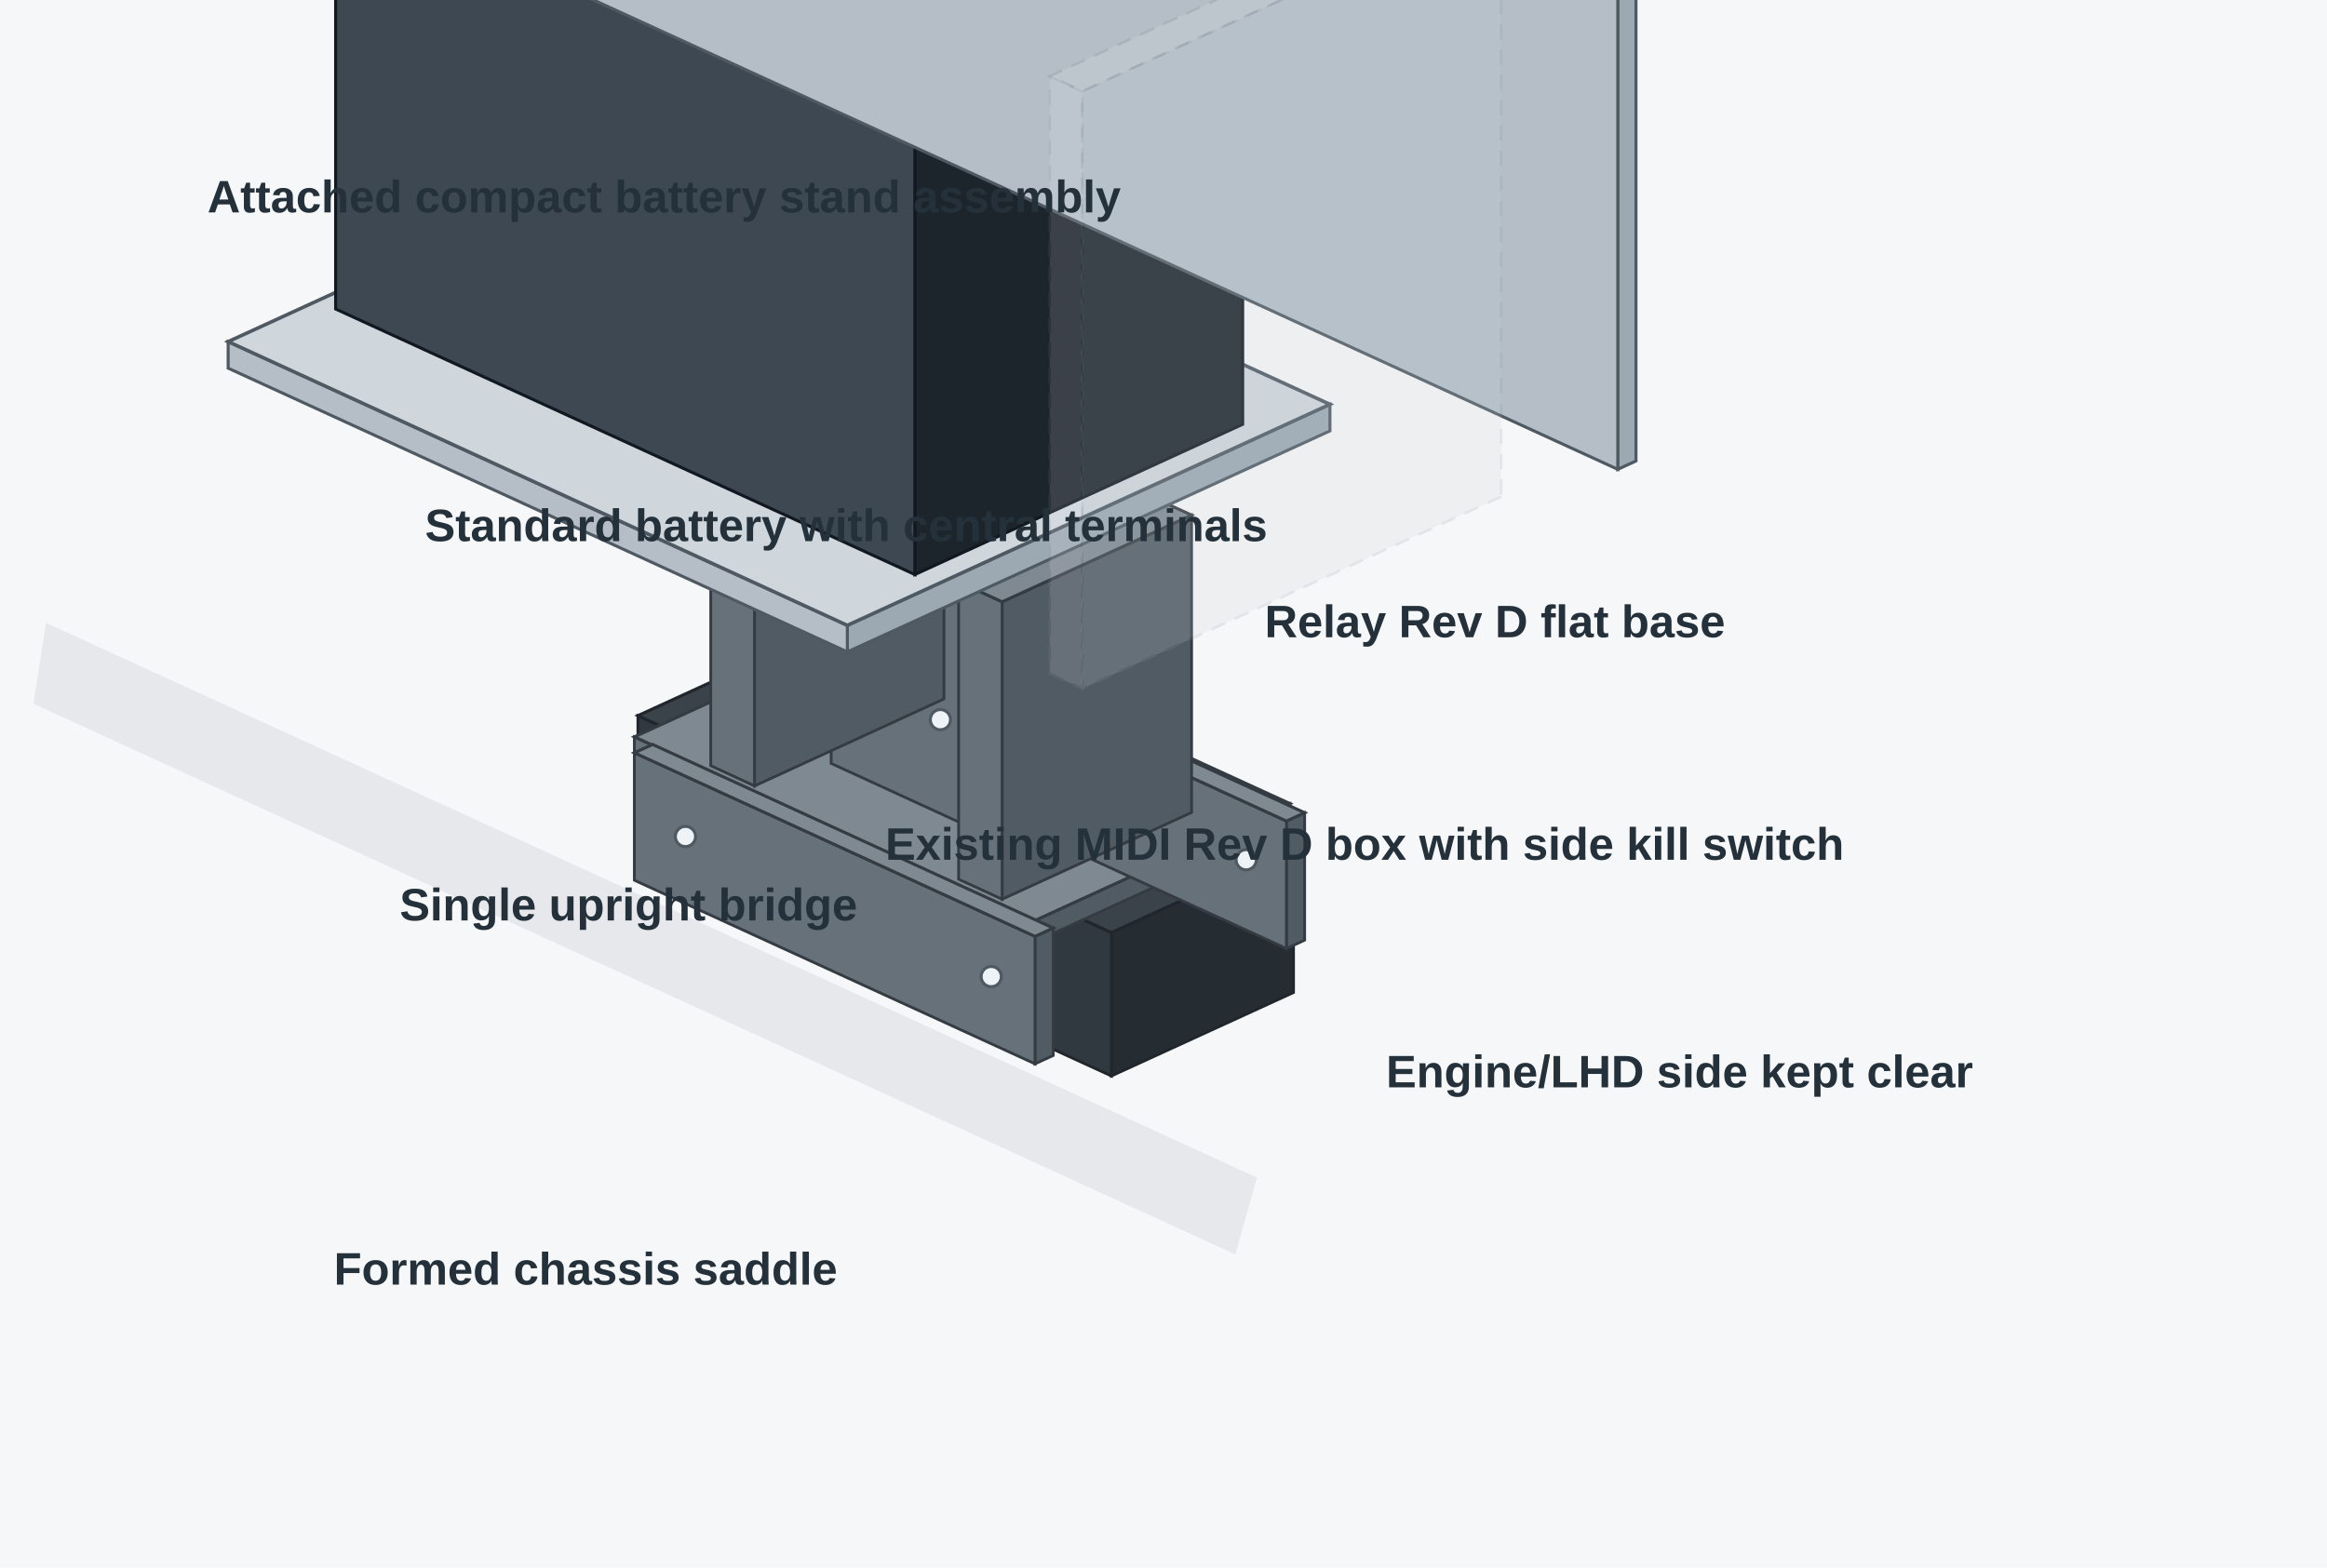
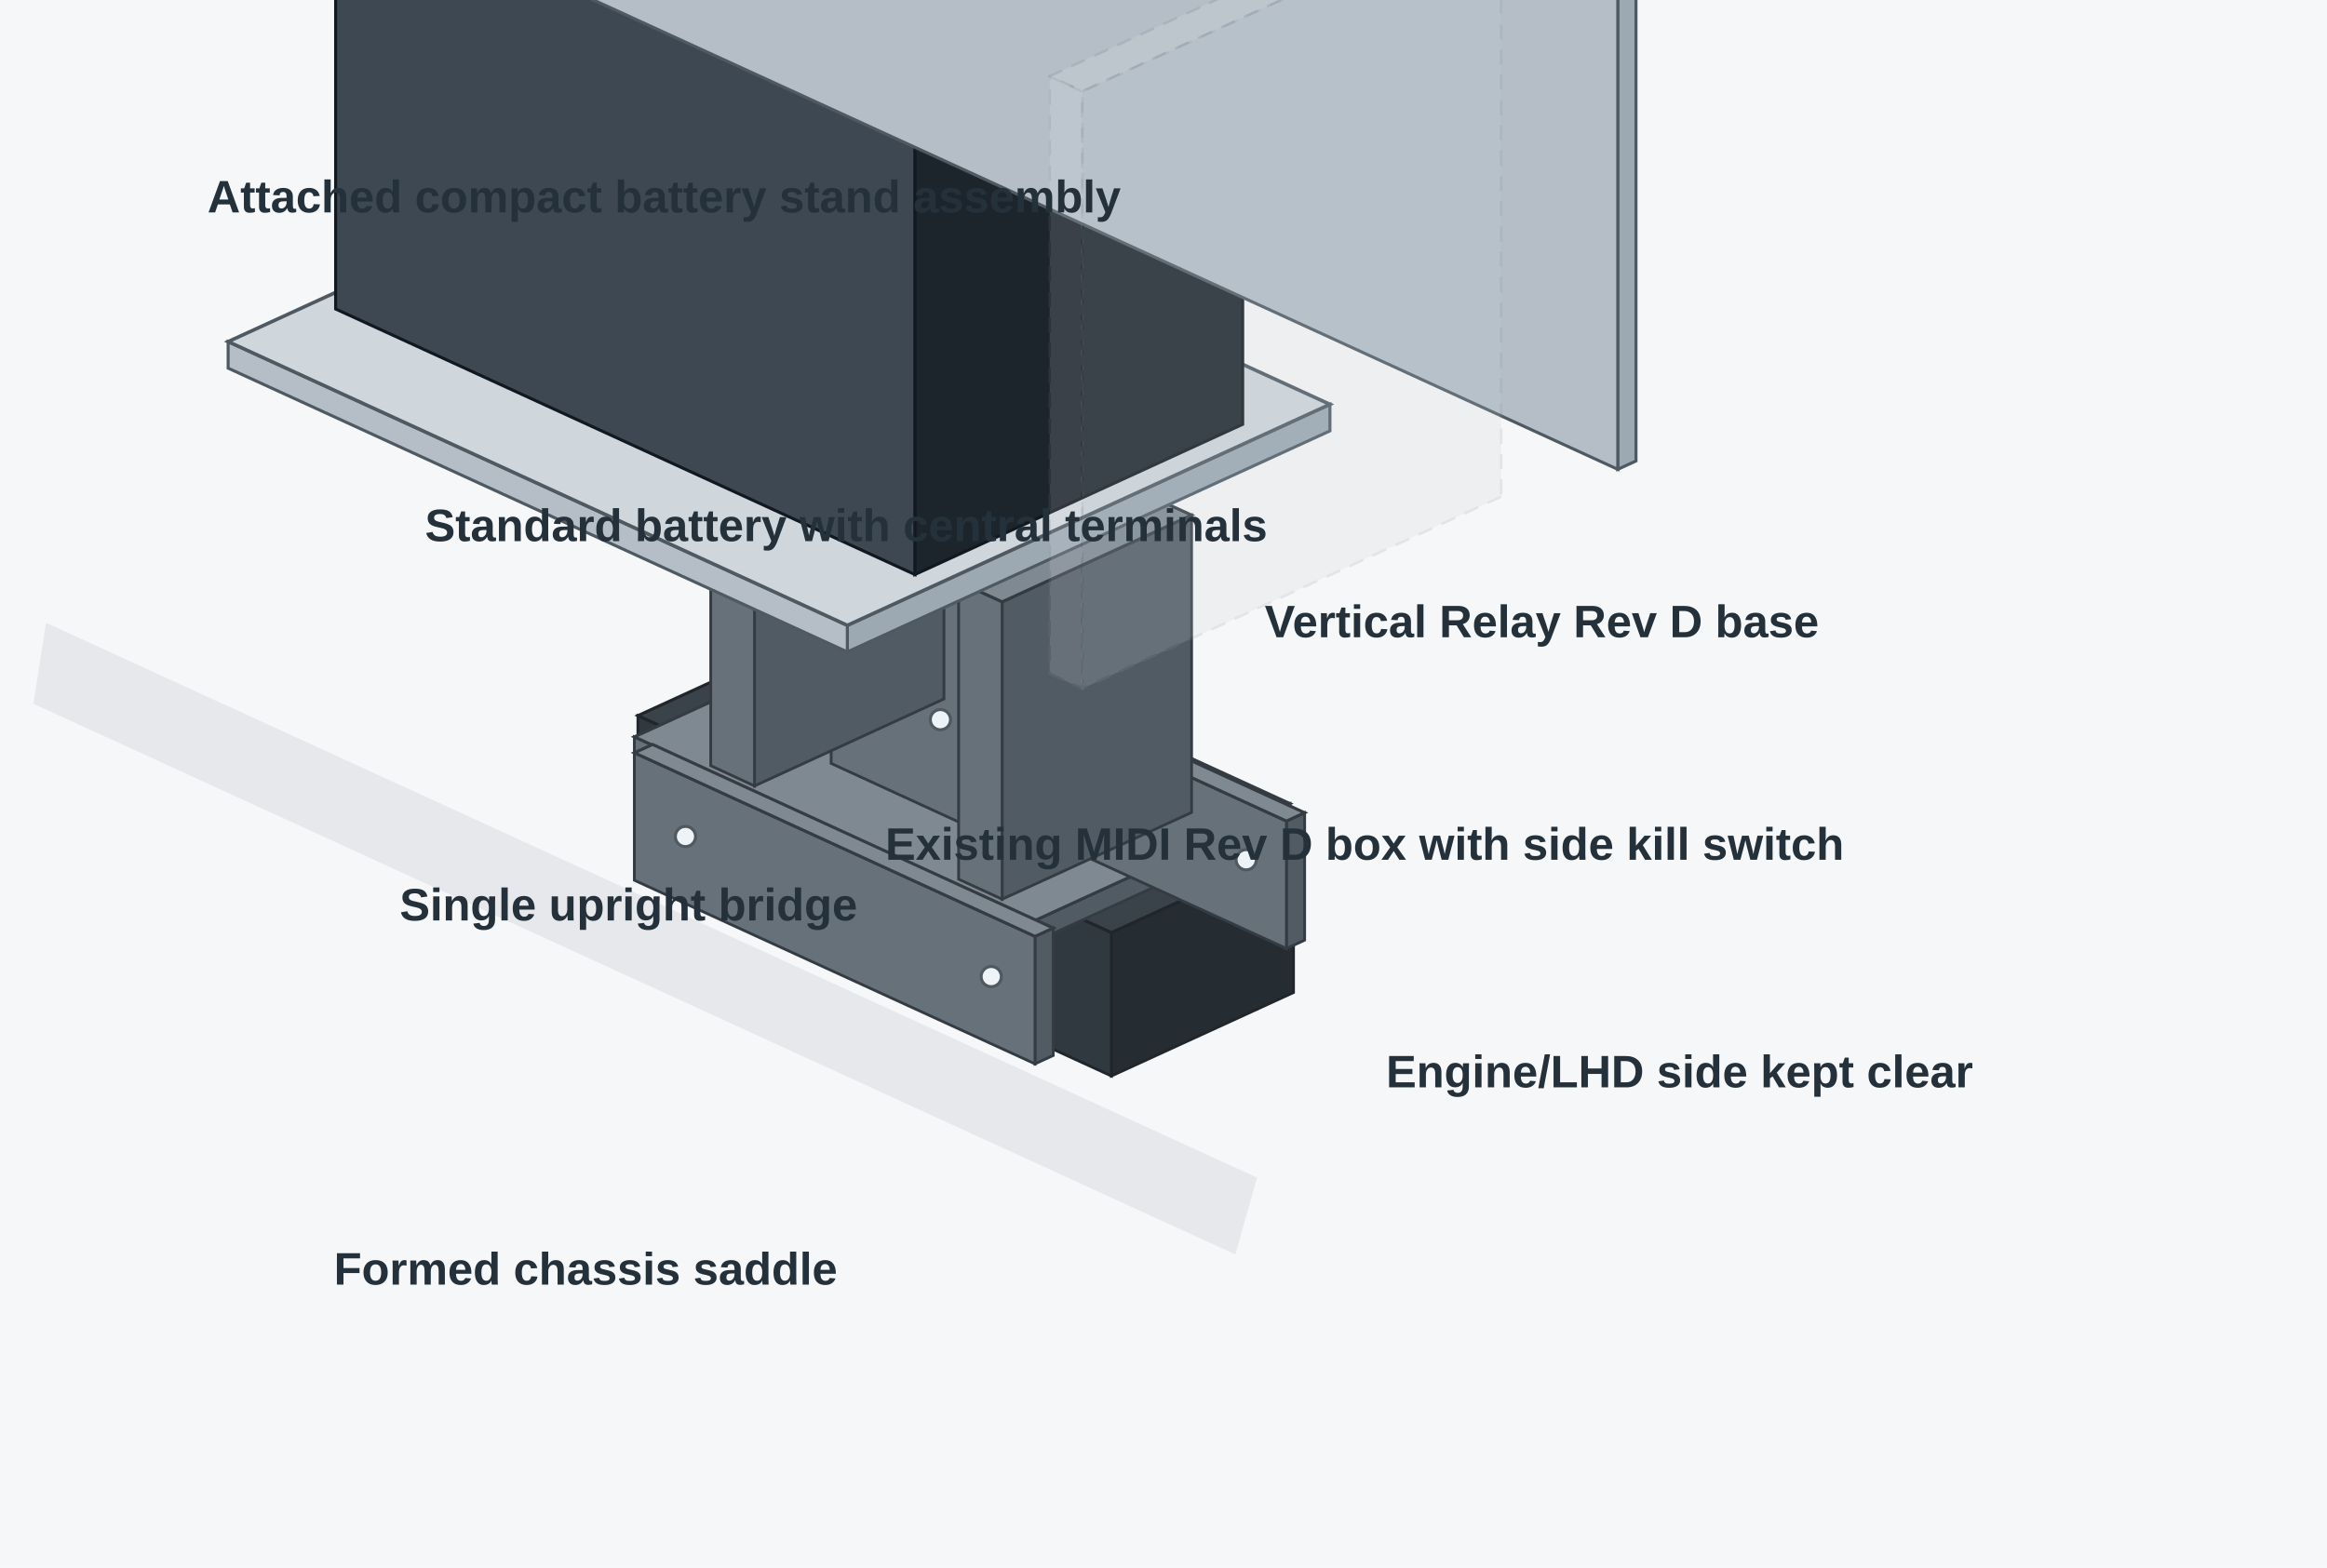
<svg xmlns="http://www.w3.org/2000/svg" width="920" height="620" viewBox="0 0 920 620" role="img" aria-labelledby="title desc">
  <style>
    .background { fill: #f6f7f8; }
    .shadow { fill: #d9dde2; opacity: 0.55; }
    .plate-top { fill: #cfd6dc; stroke: #4f5962; stroke-width: 1.4; }
    .plate-side { fill: #9ca8b2; stroke: #4f5962; stroke-width: 1.2; }
    .plate-front { fill: #b5bec7; stroke: #4f5962; stroke-width: 1.2; }
    .tab-top { fill: #7f8992; stroke: #343b42; stroke-width: 1.2; }
    .tab-side { fill: #515b64; stroke: #343b42; stroke-width: 1.1; }
    .tab-front { fill: #66717a; stroke: #343b42; stroke-width: 1.1; }
    .chassis-top { fill: #3b434a; stroke: #20262b; stroke-width: 1.2; }
    .chassis-side { fill: #252c32; stroke: #20262b; stroke-width: 1.1; }
    .chassis-front { fill: #303840; stroke: #20262b; stroke-width: 1.1; }
    .battery-top { fill: #2f3942; stroke: #111820; stroke-width: 1.4; }
    .battery-side { fill: #1d252c; stroke: #111820; stroke-width: 1.2; }
    .battery-front { fill: #3d4852; stroke: #111820; stroke-width: 1.2; }
    .hold-top { fill: #cfd6dc; stroke: #4f5962; stroke-width: 1.1; }
    .hold-side { fill: #98a4ae; stroke: #4f5962; stroke-width: 0.9; }
    .hold-front { fill: #b5bec7; stroke: #4f5962; stroke-width: 0.9; }
    .relay-tray-top { fill: #aeb8c1; stroke: #4f5962; stroke-width: 1.2; }
    .relay-tray-side { fill: #818d97; stroke: #4f5962; stroke-width: 1; }
    .relay-tray-front { fill: #98a4ae; stroke: #4f5962; stroke-width: 1; }
    .midi-plate-top { fill: #aeb8c1; stroke: #4f5962; stroke-width: 1.2; }
    .midi-plate-side { fill: #818d97; stroke: #4f5962; stroke-width: 1; }
    .midi-plate-front { fill: #98a4ae; stroke: #4f5962; stroke-width: 1; }
    .midi-board-top { fill: #1f2930; stroke: #14191d; stroke-width: 1; }
    .midi-board-side { fill: #161d22; stroke: #14191d; stroke-width: 0.9; }
    .midi-board-front { fill: #2b363e; stroke: #14191d; stroke-width: 0.9; }
    .fuse-top { fill: #b7302a; stroke: #6e1714; stroke-width: 0.8; }
    .fuse-side { fill: #84201b; stroke: #6e1714; stroke-width: 0.7; }
    .fuse-front { fill: #d14a43; stroke: #6e1714; stroke-width: 0.7; }
    .cutoff-base-top { fill: #aeb8c1; stroke: #4f5962; stroke-width: 1.2; }
    .cutoff-base-side { fill: #818d97; stroke: #4f5962; stroke-width: 1; }
    .cutoff-base-front { fill: #98a4ae; stroke: #4f5962; stroke-width: 1; }
    .keepout-top { fill: #d7dde2; stroke: #85909a; stroke-width: 1; stroke-dasharray: 6 4; opacity: 0.24; }
    .keepout-side { fill: #c2cbd2; stroke: #85909a; stroke-width: 1; stroke-dasharray: 6 4; opacity: 0.18; }
    .keepout-front { fill: #eef2f5; stroke: #85909a; stroke-width: 1; stroke-dasharray: 6 4; opacity: 0.14; }
    .breaker-body-top { fill: #111820; stroke: #05080a; stroke-width: 1.2; }
    .breaker-body-side { fill: #080c10; stroke: #05080a; stroke-width: 1; }
    .breaker-body-front { fill: #202a33; stroke: #05080a; stroke-width: 1; }
    .breaker-face-top { fill: #41515f; stroke: #1f2830; stroke-width: 1; }
    .breaker-face-side { fill: #26323d; stroke: #1f2830; stroke-width: 0.9; }
    .breaker-face-front { fill: #33424d; stroke: #1f2830; stroke-width: 0.9; }
    .breaker-lever-top { fill: #d12828; stroke: #871313; stroke-width: 1; }
    .breaker-lever-side { fill: #8f1717; stroke: #871313; stroke-width: 0.9; }
    .breaker-lever-front { fill: #c41d1d; stroke: #871313; stroke-width: 0.9; }
    .breaker-terminal { fill: #c4a35a; stroke: #6f5d2f; stroke-width: 1.1; }
    .positive-cable { fill: none; stroke: #c41d1d; stroke-width: 8; stroke-linejoin: round; stroke-linecap: round; }
    .relay-feed { fill: none; stroke: #a51515; stroke-width: 6; stroke-linejoin: round; stroke-linecap: round; }
    .branch-cable { fill: none; stroke: #242b30; stroke-width: 6; stroke-linejoin: round; stroke-linecap: round; }
    .slot-marker { fill: #eef3f7; stroke: #4f5962; stroke-width: 1.2; }
    .label { font: 600 18px Arial, sans-serif; fill: #24313a; }
  </style>
  <rect class="background" width="920" height="620" />
  <polygon class="shadow" points="18.2,246.3 497.0,465.7 488.4,496.1 13.2,278.3" />
  <polygon class="chassis-side" points="511.4,392.5 439.4,425.5 439.4,368.8 511.4,335.8" />
  <polygon class="chassis-front" points="252.2,339.7 439.4,425.5 439.4,368.8 252.2,283.0" />
  <polygon class="chassis-top" points="324.2,250.0 511.4,335.8 439.4,368.8 252.2,283.0" />
  <polygon class="tab-side" points="510.0,326.2 409.2,372.4 409.2,364.0 510.0,317.8" />
  <polygon class="tab-front" points="250.8,299.8 409.2,372.4 409.2,364.0 250.8,291.4" />
  <polygon class="tab-top" points="351.6,245.2 510.0,317.8 409.2,364.0 250.8,291.4" />
  <polygon class="tab-side" points="515.8,371.8 508.6,375.1 508.6,324.7 515.8,321.4" />
  <polygon class="tab-front" points="350.2,302.5 508.6,375.1 508.6,324.7 350.2,252.1" />
  <polygon class="tab-top" points="357.4,248.8 515.8,321.4 508.6,324.7 350.2,252.1" />
  <polygon class="tab-side" points="416.4,417.4 409.2,420.7 409.2,370.3 416.4,367.0" />
  <polygon class="tab-front" points="250.8,348.1 409.2,420.7 409.2,370.3 250.8,297.7" />
  <polygon class="tab-top" points="258.0,294.4 416.4,367.0 409.2,370.3 250.8,297.7" />
  <polygon class="tab-side" points="438.0,305.9 387.6,329.0 387.6,232.4 438.0,209.3" />
  <polygon class="tab-front" points="328.6,301.9 387.6,329.0 387.6,232.4 328.6,205.3" />
  <polygon class="tab-top" points="379.0,182.2 438.0,209.3 387.6,232.4 328.6,205.3" />
  <polygon class="tab-side" points="373.2,276.4 298.3,310.8 298.3,193.2 373.2,158.8" />
  <polygon class="tab-front" points="281.0,302.8 298.3,310.8 298.3,193.2 281.0,185.2" />
  <polygon class="tab-top" points="355.9,150.9 373.2,158.8 298.3,193.2 281.0,185.2" />
  <polygon class="tab-side" points="471.1,321.3 396.2,355.6 396.2,238.0 471.1,203.7" />
  <polygon class="tab-front" points="379.0,347.7 396.2,355.6 396.2,238.0 379.0,230.1" />
  <polygon class="tab-top" points="453.8,195.8 471.1,203.7 396.2,238.0 379.0,230.1" />
  <polygon class="plate-side" points="525.8,170.4 335.0,257.8 335.0,247.3 525.8,159.9" />
  <polygon class="plate-front" points="90.2,145.6 335.0,257.8 335.0,247.3 90.2,135.1" />
  <polygon class="plate-top" points="281.0,47.7 525.8,159.9 335.0,247.3 90.2,135.1" />
  <polygon class="battery-side" points="491.3,167.8 361.7,227.2 361.7,-14.3 491.3,-73.7" />
  <polygon class="battery-front" points="132.7,122.2 361.7,227.2 361.7,-14.3 132.7,-119.3" />
  <polygon class="battery-top" points="262.3,-178.7 491.3,-73.7 361.7,-14.3 132.7,-119.3" />
  <polygon class="hold-side" points="507.1,-79.4 494.2,-73.4 494.2,-81.8 507.1,-87.8" />
  <polygon class="hold-front" points="249.4,-185.6 494.2,-73.4 494.2,-81.8 249.4,-194.0" />
  <polygon class="hold-top" points="262.3,-200.0 507.1,-87.8 494.2,-81.8 249.4,-194.0" />
  <polygon class="hold-side" points="377.5,-20.0 364.6,-14.0 364.6,-22.4 377.5,-28.4" />
  <polygon class="hold-front" points="119.8,-126.2 364.6,-14.0 364.6,-22.4 119.8,-134.6" />
  <polygon class="hold-top" points="132.7,-140.6 377.5,-28.4 364.6,-22.4 119.8,-134.6" />
  <polygon class="plate-side" points="646.8,182.3 639.6,185.6 639.6,-139.9 646.8,-143.2" />
  <polygon class="plate-front" points="164.4,-32.2 639.6,185.6 639.6,-139.9 164.4,-357.7" />
  <polygon class="plate-top" points="171.6,-361.0 646.8,-143.2 639.6,-139.9 164.4,-357.7" />
-   <polygon class="relay-tray-side" points="263.0,-30.0 257.3,-27.4 257.3,-405.4 263.0,-408.0" />
-   <polygon class="relay-tray-front" points="80.9,-108.2 257.3,-27.4 257.3,-405.4 80.9,-486.2" />
-   <polygon class="relay-tray-top" points="86.6,-488.9 263.0,-408.0 257.3,-405.4 80.9,-486.2" />
-   <polygon class="midi-board-side" points="247.2,-49.1 242.9,-47.1 242.9,-362.1 247.2,-364.1" />
-   <polygon class="midi-board-front" points="101.0,-112.1 242.9,-47.1 242.9,-362.1 101.0,-427.1" />
-   <polygon class="midi-board-top" points="105.4,-429.1 247.2,-364.1 242.9,-362.1 101.0,-427.1" />
-   <polygon class="relay-fuse-side" points="241.4,-78.0 214.1,-65.4 214.1,-380.4 241.4,-393.0" />
-   <polygon class="relay-fuse-front" points="72.2,-130.4 214.1,-65.4 214.1,-380.4 72.2,-445.4" />
-   <polygon class="relay-fuse-top" points="99.6,-458.0 241.4,-393.0 214.1,-380.4 72.2,-445.4" />
+   <polygon class="relay-tray-side" points="319.9,-13.2 314.2,-10.5 314.2,-267.8 319.9,-270.4" />
+   <polygon class="relay-tray-front" points="55.0,-129.3 314.2,-10.5 314.2,-267.8 55.0,-386.6" />
+   <polygon class="relay-tray-top" points="60.7,-389.2 319.9,-270.4 314.2,-267.8 55.0,-386.6" />
+   <polygon class="midi-board-side" points="302.6,-33.5 298.3,-31.5 298.3,-238.3 302.6,-240.3" />
+   <polygon class="midi-board-front" points="82.3,-130.5 298.3,-31.5 298.3,-238.3 82.3,-337.3" />
+   <polygon class="midi-board-top" points="86.6,-339.3 302.6,-240.3 298.3,-238.3 82.3,-337.3" />
+   <polygon class="relay-fuse-side" points="357.4,-64.8 302.6,-39.8 302.6,-246.6 357.4,-271.7" />
+   <polygon class="relay-fuse-front" points="86.6,-138.8 302.6,-39.8 302.6,-246.6 86.6,-345.6" />
+   <polygon class="relay-fuse-top" points="141.4,-370.7 357.4,-271.7 302.6,-246.6 86.6,-345.6" />
+   <polygon class="relay-fuse-side" points="355.9,-81.3 350.2,-78.6 350.2,-264.5 355.9,-267.1" />
+   <polygon class="relay-fuse-front" points="148.6,-171.0 350.2,-78.6 350.2,-264.5 148.6,-356.9" />
+   <polygon class="relay-fuse-top" points="154.3,-359.5 355.9,-267.1 350.2,-264.5 148.6,-356.9" />
+   <polygon class="relay-fuse-side" points="343.0,-278.1 332.9,-273.5 332.9,-284.0 343.0,-288.6" />
+   <polygon class="relay-fuse-front" points="308.4,-284.7 332.9,-273.5 332.9,-284.0 308.4,-295.2" />
+   <polygon class="relay-fuse-top" points="318.5,-299.8 343.0,-288.6 332.9,-284.0 308.4,-295.2" />
+   <polygon class="relay-fuse-side" points="286.8,-303.8 276.7,-299.2 276.7,-309.7 286.8,-314.3" />
+   <polygon class="relay-fuse-front" points="245.0,-313.7 276.7,-299.2 276.7,-309.7 245.0,-324.2" />
+   <polygon class="relay-fuse-top" points="255.1,-328.8 286.8,-314.3 276.7,-309.7 245.0,-324.2" />
  <polygon class="midi-plate-side" points="476.9,-117.4 358.1,-63.0 358.1,-71.3 476.9,-125.8" />
  <polygon class="midi-plate-front" points="206.9,-132.2 358.1,-63.0 358.1,-71.3 206.9,-140.6" />
  <polygon class="midi-plate-top" points="325.7,-195.1 476.9,-125.8 358.1,-71.3 206.9,-140.6" />
  <polygon class="midi-plate-side" points="476.9,-125.8 471.1,-123.2 471.1,-191.4 476.9,-194.1" />
  <polygon class="midi-plate-front" points="319.9,-192.5 471.1,-123.2 471.1,-191.4 319.9,-260.7" />
  <polygon class="midi-plate-top" points="325.7,-263.4 476.9,-194.1 471.1,-191.4 319.9,-260.7" />
  <polygon class="midi-plate-side" points="363.8,-74.0 358.1,-71.3 358.1,-139.6 363.8,-142.2" />
  <polygon class="midi-plate-front" points="206.9,-140.6 358.1,-71.3 358.1,-139.6 206.9,-208.9" />
  <polygon class="midi-plate-top" points="212.6,-211.5 363.8,-142.2 358.1,-139.6 206.9,-208.9" />
  <polygon class="midi-plate-side" points="331.4,-192.5 212.6,-138.0 212.6,-206.3 331.4,-260.7" />
  <polygon class="midi-plate-front" points="206.9,-140.6 212.6,-138.0 212.6,-206.3 206.9,-208.9" />
  <polygon class="midi-plate-top" points="325.7,-263.4 331.4,-260.7 212.6,-206.3 206.9,-208.9" />
  <polygon class="midi-plate-side" points="476.9,-125.8 358.1,-71.3 358.1,-139.6 476.9,-194.1" />
  <polygon class="midi-plate-front" points="352.3,-74.0 358.1,-71.3 358.1,-139.6 352.3,-142.2" />
  <polygon class="midi-plate-top" points="471.1,-196.7 476.9,-194.1 358.1,-139.6 352.3,-142.2" />
  <polygon class="midi-plate-side" points="538.8,-210.6 405.6,-149.5 405.6,-155.8 538.8,-216.9" />
  <polygon class="midi-plate-front" points="240.0,-225.4 405.6,-149.5 405.6,-155.8 240.0,-231.7" />
  <polygon class="midi-plate-top" points="373.2,-292.8 538.8,-216.9 405.6,-155.8 240.0,-231.7" />
  <polygon class="midi-board-side" points="422.9,-130.4 361.7,-102.4 361.7,-112.9 422.9,-140.9" />
  <polygon class="midi-board-front" points="260.9,-148.6 361.7,-102.4 361.7,-112.9 260.9,-159.1" />
  <polygon class="midi-board-top" points="322.1,-187.2 422.9,-140.9 361.7,-112.9 260.9,-159.1" />
  <polygon class="fuse-side" points="332.9,-180.6 294.0,-162.8 294.0,-179.6 332.9,-197.4" />
  <polygon class="fuse-front" points="281.0,-168.7 294.0,-162.8 294.0,-179.6 281.0,-185.5" />
  <polygon class="fuse-top" points="319.9,-203.3 332.9,-197.4 294.0,-179.6 281.0,-185.5" />
  <polygon class="fuse-side" points="350.2,-172.7 311.3,-154.8 311.3,-171.6 350.2,-189.5" />
  <polygon class="fuse-front" points="298.3,-160.8 311.3,-154.8 311.3,-171.6 298.3,-177.6" />
  <polygon class="fuse-top" points="337.2,-195.4 350.2,-189.5 311.3,-171.6 298.3,-177.6" />
  <polygon class="fuse-side" points="367.4,-164.7 328.6,-146.9 328.6,-163.7 367.4,-181.5" />
  <polygon class="fuse-front" points="315.6,-152.9 328.6,-146.9 328.6,-163.7 315.6,-169.7" />
  <polygon class="fuse-top" points="354.5,-187.5 367.4,-181.5 328.6,-163.7 315.6,-169.7" />
  <polygon class="fuse-side" points="384.7,-156.8 345.8,-139.0 345.8,-155.8 384.7,-173.6" />
  <polygon class="fuse-front" points="332.9,-144.9 345.8,-139.0 345.8,-155.8 332.9,-161.7" />
  <polygon class="fuse-top" points="371.8,-179.6 384.7,-173.6 345.8,-155.8 332.9,-161.7" />
  <polygon class="fuse-side" points="402.0,-148.9 363.1,-131.1 363.1,-147.9 402.0,-165.7" />
  <polygon class="fuse-front" points="350.2,-137.0 363.1,-131.1 363.1,-147.9 350.2,-153.8" />
  <polygon class="fuse-top" points="389.0,-171.6 402.0,-165.7 363.1,-147.9 350.2,-153.8" />
  <polygon class="breaker-terminal" points="413.5,-185.2 404.9,-181.2 404.9,-189.6 413.5,-193.6" />
  <polygon class="breaker-terminal" points="376.1,-194.4 404.9,-181.2 404.9,-189.6 376.1,-202.8" />
  <polygon class="breaker-terminal" points="384.7,-206.8 413.5,-193.6 404.9,-189.6 376.1,-202.8" />
  <polygon class="breaker-lever-side" points="376.1,-145.6 366.0,-141.0 366.0,-151.5 376.1,-156.1" />
  <polygon class="breaker-lever-front" points="258.0,-190.5 366.0,-141.0 366.0,-151.5 258.0,-201.0" />
  <polygon class="breaker-lever-top" points="268.1,-205.6 376.1,-156.1 366.0,-151.5 258.0,-201.0" />
  <polygon class="cutoff-base-side" points="557.5,-80.4 435.1,-24.3 435.1,-32.7 557.5,-88.8" />
  <polygon class="cutoff-base-front" points="355.9,-60.6 435.1,-24.3 435.1,-32.7 355.9,-69.0" />
  <polygon class="cutoff-base-top" points="478.3,-125.1 557.5,-88.8 435.1,-32.7 355.9,-69.0" />
  <polygon class="cutoff-base-side" points="481.2,-123.8 358.8,-67.7 358.8,-90.8 481.2,-146.9" />
  <polygon class="cutoff-base-front" points="353.0,-70.4 358.8,-67.7 358.8,-90.8 353.0,-93.5" />
  <polygon class="cutoff-base-top" points="475.4,-149.6 481.2,-146.9 358.8,-90.8 353.0,-93.5" />
  <polygon class="cutoff-base-side" points="563.3,-86.2 440.9,-30.1 440.9,-53.2 563.3,-109.3" />
  <polygon class="cutoff-base-front" points="435.1,-32.7 440.9,-30.1 440.9,-53.2 435.1,-55.8" />
  <polygon class="cutoff-base-top" points="557.5,-111.9 563.3,-109.3 440.9,-53.2 435.1,-55.8" />
  <polygon class="cutoff-base-side" points="560.4,-90.2 554.6,-87.5 554.6,-110.6 560.4,-113.3" />
  <polygon class="cutoff-base-front" points="475.4,-123.8 554.6,-87.5 554.6,-110.6 475.4,-146.9" />
  <polygon class="cutoff-base-top" points="481.2,-149.6 560.4,-113.3 554.6,-110.6 475.4,-146.9" />
  <polygon class="cutoff-base-side" points="435.1,-32.7 429.4,-30.1 429.4,-53.2 435.1,-55.8" />
  <polygon class="cutoff-base-front" points="350.2,-66.4 429.4,-30.1 429.4,-53.2 350.2,-89.5" />
  <polygon class="cutoff-base-top" points="355.9,-92.1 435.1,-55.8 429.4,-53.2 350.2,-89.5" />
  <polygon class="keepout-side" points="593.5,196.4 427.9,272.3 427.9,36.1 593.5,-39.9" />
  <polygon class="keepout-front" points="415.0,266.4 427.9,272.3 427.9,36.1 415.0,30.1" />
  <polygon class="keepout-top" points="580.6,-45.8 593.5,-39.9 427.9,36.1 415.0,30.1" />
  <polygon class="breaker-body-side" points="507.1,-89.7 466.8,-71.2 466.8,-100.6 507.1,-119.1" />
  <polygon class="breaker-body-front" points="407.8,-98.3 466.8,-71.2 466.8,-100.6 407.8,-127.7" />
  <polygon class="breaker-body-top" points="448.1,-146.1 507.1,-119.1 466.8,-100.6 407.8,-127.7" />
  <polygon class="breaker-face-side" points="499.2,-118.8 467.5,-104.2 467.5,-110.5 499.2,-125.1" />
  <polygon class="breaker-face-front" points="415.7,-128.0 467.5,-104.2 467.5,-110.5 415.7,-134.3" />
  <polygon class="breaker-face-top" points="447.4,-148.8 499.2,-125.1 467.5,-110.5 415.7,-134.3" />
  <polygon class="breaker-lever-side" points="473.3,-128.5 466.1,-125.2 466.1,-131.5 473.3,-134.8" />
  <polygon class="breaker-lever-front" points="433.0,-140.3 466.1,-125.2 466.1,-131.5 433.0,-146.7" />
  <polygon class="breaker-lever-top" points="440.2,-149.9 473.3,-134.8 466.1,-131.5 433.0,-146.7" />
  <circle class="breaker-terminal" cx="449.5" cy="-146.0" r="5" />
  <circle class="breaker-terminal" cx="471.1" cy="-120.2" r="5" />
  <polyline class="positive-cable" points="392.6,-117.6 456.7,-135.9 471.1,-120.2" />
  <polyline class="relay-feed" points="449.5,-146.0 389.0,-138.0 376.1,-179.7" />
-   <polyline class="relay-feed" points="449.5,-146.0 307.0,-180.6 160.1,-247.7" />
-   <polyline class="branch-cable" points="376.1,-179.7 321.4,-201.9 160.1,-247.7" />
-   <polyline class="branch-cable" points="160.1,-247.7 138.5,-170.6 111.1,-129.3" />
+   <polyline class="relay-feed" points="449.5,-146.0 307.0,-180.6 330.0,-292.4" />
+   <polyline class="branch-cable" points="271.0,-319.5 138.5,-328.1 80.9,-342.3" />
+   <polyline class="branch-cable" points="376.1,-179.7 321.4,-201.9 330.0,-292.4" />
  <polygon class="keepout-side" points="606.5,-87.3 582.0,-76.1 582.0,-86.6 606.5,-97.8" />
  <polygon class="keepout-front" points="286.8,-211.4 582.0,-76.1 582.0,-86.6 286.8,-221.9" />
  <polygon class="keepout-top" points="311.3,-233.1 606.5,-97.8 582.0,-86.6 286.8,-221.9" />
  <circle class="slot-marker" cx="371.8" cy="284.6" r="4" />
  <circle class="slot-marker" cx="492.7" cy="340.0" r="4" />
  <circle class="slot-marker" cx="271.0" cy="330.8" r="4" />
  <circle class="slot-marker" cx="391.9" cy="386.2" r="4" />
  <text class="label" x="82" y="84">Attached compact battery stand assembly</text>
  <text class="label" x="168" y="214">Standard battery with central terminals</text>
  <text class="label" x="132" y="508">Formed chassis saddle</text>
  <text class="label" x="158" y="364">Single upright bridge</text>
-   <text class="label" x="500" y="252">Relay Rev D flat base</text>
+   <text class="label" x="500" y="252">Vertical Relay Rev D base</text>
  <text class="label" x="350" y="340">Existing MIDI Rev D box with side kill switch</text>
  <text class="label" x="548" y="430">Engine/LHD side kept clear</text>
</svg>
